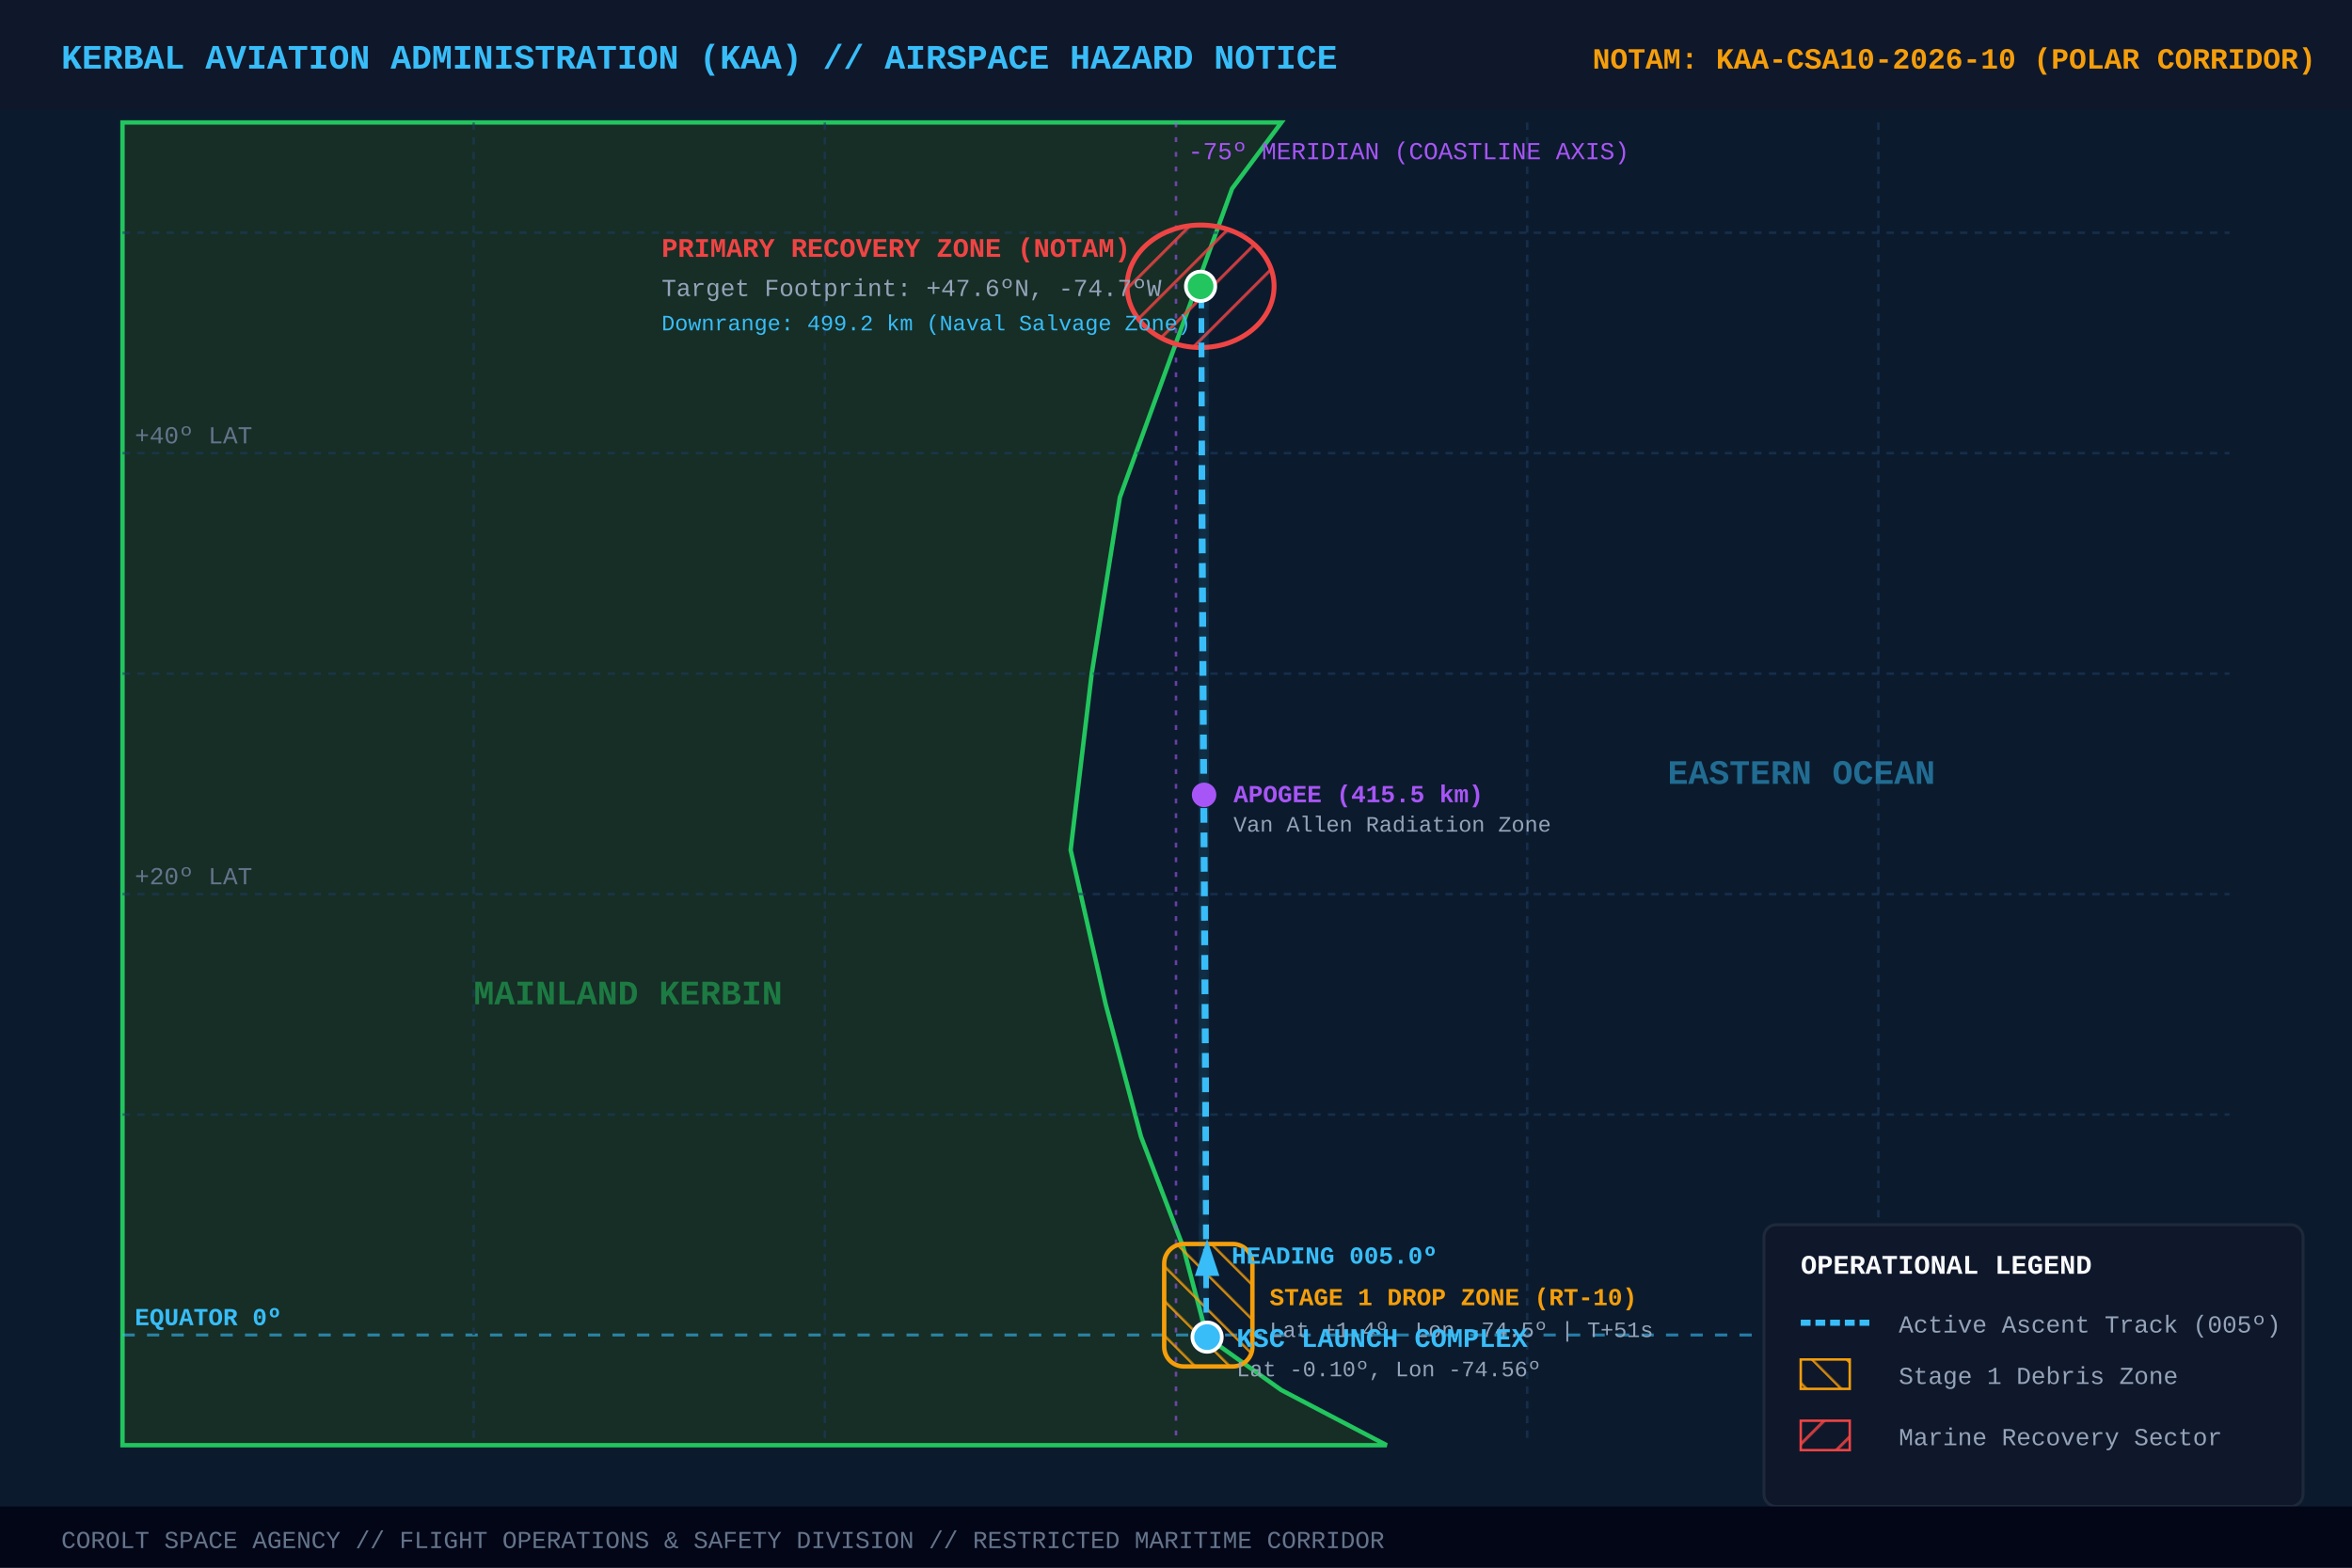
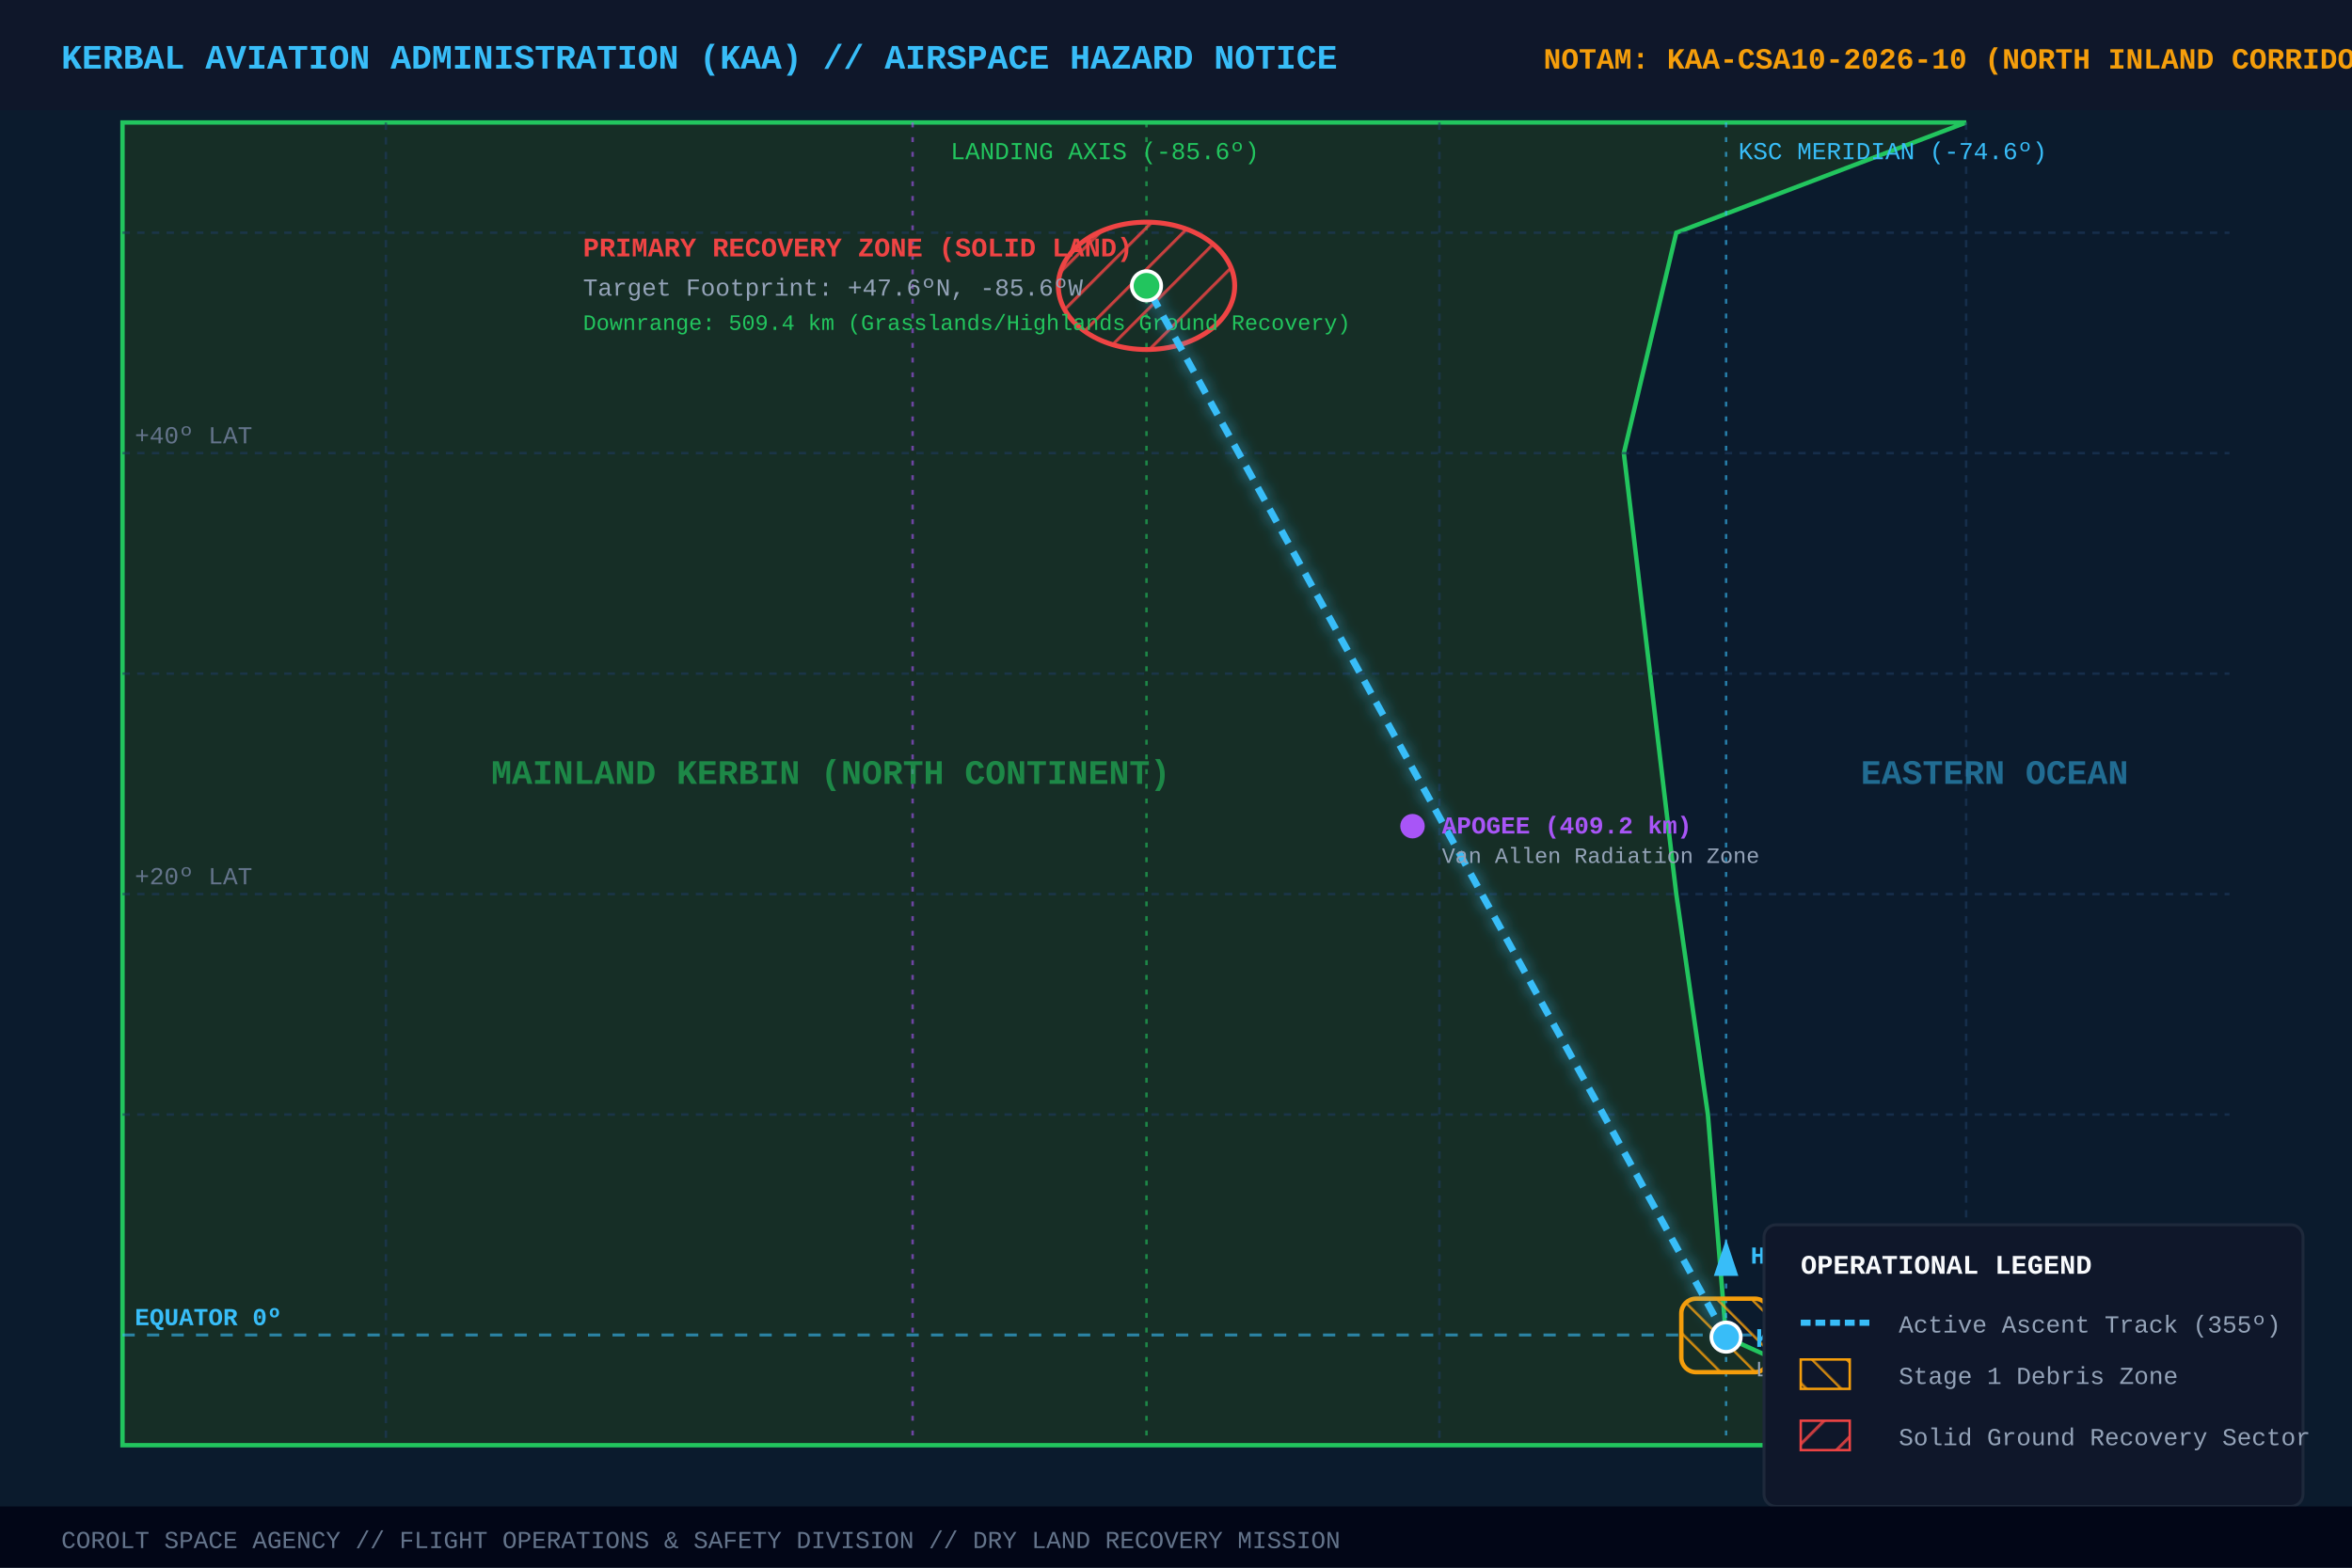
<svg xmlns="http://www.w3.org/2000/svg" viewBox="0 0 960 640" width="960" height="640" style="background:#0a1120; font-family: 'Courier New', Courier, monospace;">
  <defs>
    <pattern id="hazardHatch" width="12" height="12" patternTransform="rotate(45 0 0)" patternUnits="userSpaceOnUse">
      <line x1="0" y1="0" x2="0" y2="12" stroke="#ef4444" stroke-width="2.5" opacity="0.8" />
    </pattern>
    <pattern id="boosterHatch" width="10" height="10" patternTransform="rotate(-45 0 0)" patternUnits="userSpaceOnUse">
      <line x1="0" y1="0" x2="0" y2="10" stroke="#f59e0b" stroke-width="2" opacity="0.8" />
    </pattern>
    <filter id="glow" x="-20%" y="-20%" width="140%" height="140%">
      <feGaussianBlur stdDeviation="3" result="blur" />
      <feComposite in="SourceGraphic" in2="blur" operator="over" />
    </filter>
  </defs>
  <rect x="0" y="0" width="960" height="640" fill="#0b1b2d" />
-   <polygon points="566.0,590.0 523.0,567.5 492.7,545.9 482.9,509.0 465.7,464.0 451.3,410.0 437.0,347.0 445.6,275.0 457.1,203.0 480.0,140.0 502.9,77.0 523.0,50.0 50.0,50.0 50.0,590.0" fill="#162e26" stroke="#22c55e" stroke-width="1.8" />
+   <polygon points="802.5,590.0 704.5,545.9 697.1,455.0 684.2,365.0 673.5,275.0 662.8,185.0 684.2,95.0 802.5,50.0 50.0,50.0 50.0,590.0" fill="#162e26" stroke="#22c55e" stroke-width="1.8" />
  <g stroke="#1e3a5f" stroke-width="1" stroke-dasharray="3,3" opacity="0.6">
    <line x1="50" y1="545.0" x2="910" y2="545.0" stroke="#38bdf8" stroke-dasharray="5,5" stroke-width="1.2" />
    <line x1="50" y1="455.0" x2="910" y2="455.0" />
    <line x1="50" y1="365.0" x2="910" y2="365.0" />
    <line x1="50" y1="275.0" x2="910" y2="275.0" />
    <line x1="50" y1="185.0" x2="910" y2="185.0" />
    <line x1="50" y1="95.0" x2="910" y2="95.0" />
-     <line x1="193.333" y1="50" x2="193.333" y2="590" />
-     <line x1="336.667" y1="50" x2="336.667" y2="590" />
-     <line x1="480.0" y1="50" x2="480.0" y2="590" stroke="#a855f7" stroke-dasharray="2,4" stroke-width="1" />
-     <line x1="623.333" y1="50" x2="623.333" y2="590" />
-     <line x1="766.667" y1="50" x2="766.667" y2="590" />
+     <line x1="157.5" y1="50" x2="157.5" y2="590" />
+     <line x1="372.5" y1="50" x2="372.5" y2="590" stroke="#a855f7" stroke-dasharray="2,4" stroke-width="1" />
+     <line x1="467.96" y1="50" x2="467.96" y2="590" stroke="#22c55e" stroke-dasharray="2,4" stroke-width="1" />
+     <line x1="587.5" y1="50" x2="587.5" y2="590" />
+     <line x1="704.524" y1="50" x2="704.524" y2="590" stroke="#38bdf8" stroke-dasharray="2,4" stroke-width="1" />
+     <line x1="802.5" y1="50" x2="802.5" y2="590" />
  </g>
  <text x="55" y="541.0" fill="#38bdf8" font-size="10" font-weight="bold">EQUATOR 0º</text>
  <text x="55" y="361.0" fill="#64748b" font-size="10">+20º LAT</text>
  <text x="55" y="181.0" fill="#64748b" font-size="10">+40º LAT</text>
-   <text x="485.0" y="65" fill="#a855f7" font-size="10">-75º MERIDIAN (COASTLINE AXIS)</text>
-   <text x="193.333" y="410.0" fill="#22c55e" font-size="14" font-weight="bold" opacity="0.5">MAINLAND KERBIN</text>
-   <text x="680.667" y="320.0" fill="#38bdf8" font-size="14" font-weight="bold" opacity="0.5">EASTERN OCEAN</text>
-   <rect x="475.187" y="507.85" width="36" height="50" rx="8" fill="url(#boosterHatch)" stroke="#f59e0b" stroke-width="1.8" />
-   <text x="518.187" y="532.85" fill="#f59e0b" font-size="10" font-weight="bold">STAGE 1 DROP ZONE (RT-10)</text>
-   <text x="518.187" y="545.85" fill="#94a3b8" font-size="9">Lat +1.4º, Lon -74.5º | T+51s</text>
-   <ellipse cx="490.033" cy="116.87" rx="30" ry="25" fill="url(#hazardHatch)" stroke="#ef4444" stroke-width="2" />
-   <text x="270.033" y="104.87" fill="#ef4444" font-size="11" font-weight="bold">PRIMARY RECOVERY ZONE (NOTAM)</text>
-   <text x="270.033" y="120.87" fill="#94a3b8" font-size="10">Target Footprint: +47.6ºN, -74.7ºW</text>
-   <text x="270.033" y="134.87" fill="#38bdf8" font-size="9">Downrange: 499.2 km (Naval Salvage Zone)</text>
-   <line x1="492.699" y1="545.873" x2="490.033" y2="116.87" stroke="#38bdf8" stroke-width="2.8" stroke-dasharray="6,4" filter="url(#glow)" />
-   <circle cx="492.699" cy="545.873" r="6" fill="#38bdf8" stroke="#ffffff" stroke-width="1.5" />
-   <text x="504.699" y="549.873" fill="#38bdf8" font-size="11" font-weight="bold">KSC LAUNCH COMPLEX</text>
-   <text x="504.699" y="561.873" fill="#94a3b8" font-size="9">Lat -0.10º, Lon -74.56º</text>
-   <circle cx="491.467" cy="324.5" r="5" fill="#a855f7" />
-   <text x="503.467" y="327.5" fill="#a855f7" font-size="10" font-weight="bold">APOGEE (415.5 km)</text>
-   <text x="503.467" y="339.5" fill="#94a3b8" font-size="9">Van Allen Radiation Zone</text>
-   <circle cx="490.033" cy="116.87" r="6" fill="#22c55e" stroke="#ffffff" stroke-width="1.5" />
-   <polygon points="492.699,505.873 487.699,520.873 497.699,520.873" fill="#38bdf8" />
-   <text x="502.699" y="515.873" fill="#38bdf8" font-size="10" font-weight="bold">HEADING 005.0º</text>
+   <text x="709.524" y="65" fill="#38bdf8" font-size="10">KSC MERIDIAN (-74.6º)</text>
+   <text x="387.96" y="65" fill="#22c55e" font-size="10">LANDING AXIS (-85.6º)</text>
+   <text x="200.5" y="320.0" fill="#22c55e" font-size="14" font-weight="bold" opacity="0.6">MAINLAND KERBIN (NORTH CONTINENT)</text>
+   <text x="759.5" y="320.0" fill="#38bdf8" font-size="14" font-weight="bold" opacity="0.5">EASTERN OCEAN</text>
+   <rect x="686.245" y="530.18" width="36" height="30" rx="6" fill="url(#boosterHatch)" stroke="#f59e0b" stroke-width="1.8" />
+   <text x="729.245" y="543.18" fill="#f59e0b" font-size="10" font-weight="bold">STAGE 1 DROP ZONE (RT-10)</text>
+   <text x="729.245" y="556.18" fill="#94a3b8" font-size="9">Lat -0.02º, Lon -74.57º | T+52s</text>
+   <ellipse cx="467.96" cy="116.69" rx="36" ry="26" fill="url(#hazardHatch)" stroke="#ef4444" stroke-width="2" />
+   <text x="237.96" y="104.69" fill="#ef4444" font-size="11" font-weight="bold">PRIMARY RECOVERY ZONE (SOLID LAND)</text>
+   <text x="237.96" y="120.69" fill="#94a3b8" font-size="10">Target Footprint: +47.6ºN, -85.6ºW</text>
+   <text x="237.96" y="134.69" fill="#22c55e" font-size="9">Downrange: 509.4 km (Grasslands/Highlands Ground Recovery)</text>
+   <line x1="704.524" y1="545.873" x2="467.96" y2="116.69" stroke="#38bdf8" stroke-width="2.8" stroke-dasharray="6,4" filter="url(#glow)" />
+   <circle cx="704.524" cy="545.873" r="6" fill="#38bdf8" stroke="#ffffff" stroke-width="1.5" />
+   <text x="716.524" y="549.873" fill="#38bdf8" font-size="11" font-weight="bold">KSC LAUNCH COMPLEX</text>
+   <text x="716.524" y="561.873" fill="#94a3b8" font-size="9">Lat -0.10º, Lon -74.56º</text>
+   <circle cx="576.535" cy="337.28" r="5" fill="#a855f7" />
+   <text x="588.535" y="340.28" fill="#a855f7" font-size="10" font-weight="bold">APOGEE (409.2 km)</text>
+   <text x="588.535" y="352.28" fill="#94a3b8" font-size="9">Van Allen Radiation Zone</text>
+   <circle cx="467.96" cy="116.69" r="6" fill="#22c55e" stroke="#ffffff" stroke-width="1.5" />
+   <polygon points="704.524,505.873 699.524,520.873 709.524,520.873" fill="#38bdf8" />
+   <text x="714.524" y="515.873" fill="#38bdf8" font-size="10" font-weight="bold">HEADING 355.0º NNW</text>
  <rect x="0" y="0" width="960" height="45" fill="#0f172a" />
  <text x="25" y="28" fill="#38bdf8" font-size="14" font-weight="bold">KERBAL AVIATION ADMINISTRATION (KAA) // AIRSPACE HAZARD NOTICE</text>
-   <text x="650" y="28" fill="#f59e0b" font-size="12" font-weight="bold">NOTAM: KAA-CSA10-2026-10 (POLAR CORRIDOR)</text>
+   <text x="630" y="28" fill="#f59e0b" font-size="12" font-weight="bold">NOTAM: KAA-CSA10-2026-10 (NORTH INLAND CORRIDOR)</text>
  <rect x="720" y="500" width="220" height="115" rx="5" fill="#0f172a" stroke="#1e293b" stroke-width="1.2" />
  <text x="735" y="520" fill="#f8fafc" font-size="11" font-weight="bold">OPERATIONAL LEGEND</text>
  <line x1="735" y1="540" x2="765" y2="540" stroke="#38bdf8" stroke-width="2.5" stroke-dasharray="4,2" />
-   <text x="775" y="544" fill="#94a3b8" font-size="10">Active Ascent Track (005º)</text>
+   <text x="775" y="544" fill="#94a3b8" font-size="10">Active Ascent Track (355º)</text>
  <rect x="735" y="555" width="20" height="12" fill="url(#boosterHatch)" stroke="#f59e0b" stroke-width="1" />
  <text x="775" y="565" fill="#94a3b8" font-size="10">Stage 1 Debris Zone</text>
  <rect x="735" y="580" width="20" height="12" fill="url(#hazardHatch)" stroke="#ef4444" stroke-width="1" />
-   <text x="775" y="590" fill="#94a3b8" font-size="10">Marine Recovery Sector</text>
+   <text x="775" y="590" fill="#94a3b8" font-size="10">Solid Ground Recovery Sector</text>
  <rect x="0" y="615" width="960" height="25" fill="#020617" />
-   <text x="25" y="632" fill="#64748b" font-size="10">COROLT SPACE AGENCY // FLIGHT OPERATIONS &amp; SAFETY DIVISION // RESTRICTED MARITIME CORRIDOR</text>
+   <text x="25" y="632" fill="#64748b" font-size="10">COROLT SPACE AGENCY // FLIGHT OPERATIONS &amp; SAFETY DIVISION // DRY LAND RECOVERY MISSION</text>
</svg>
